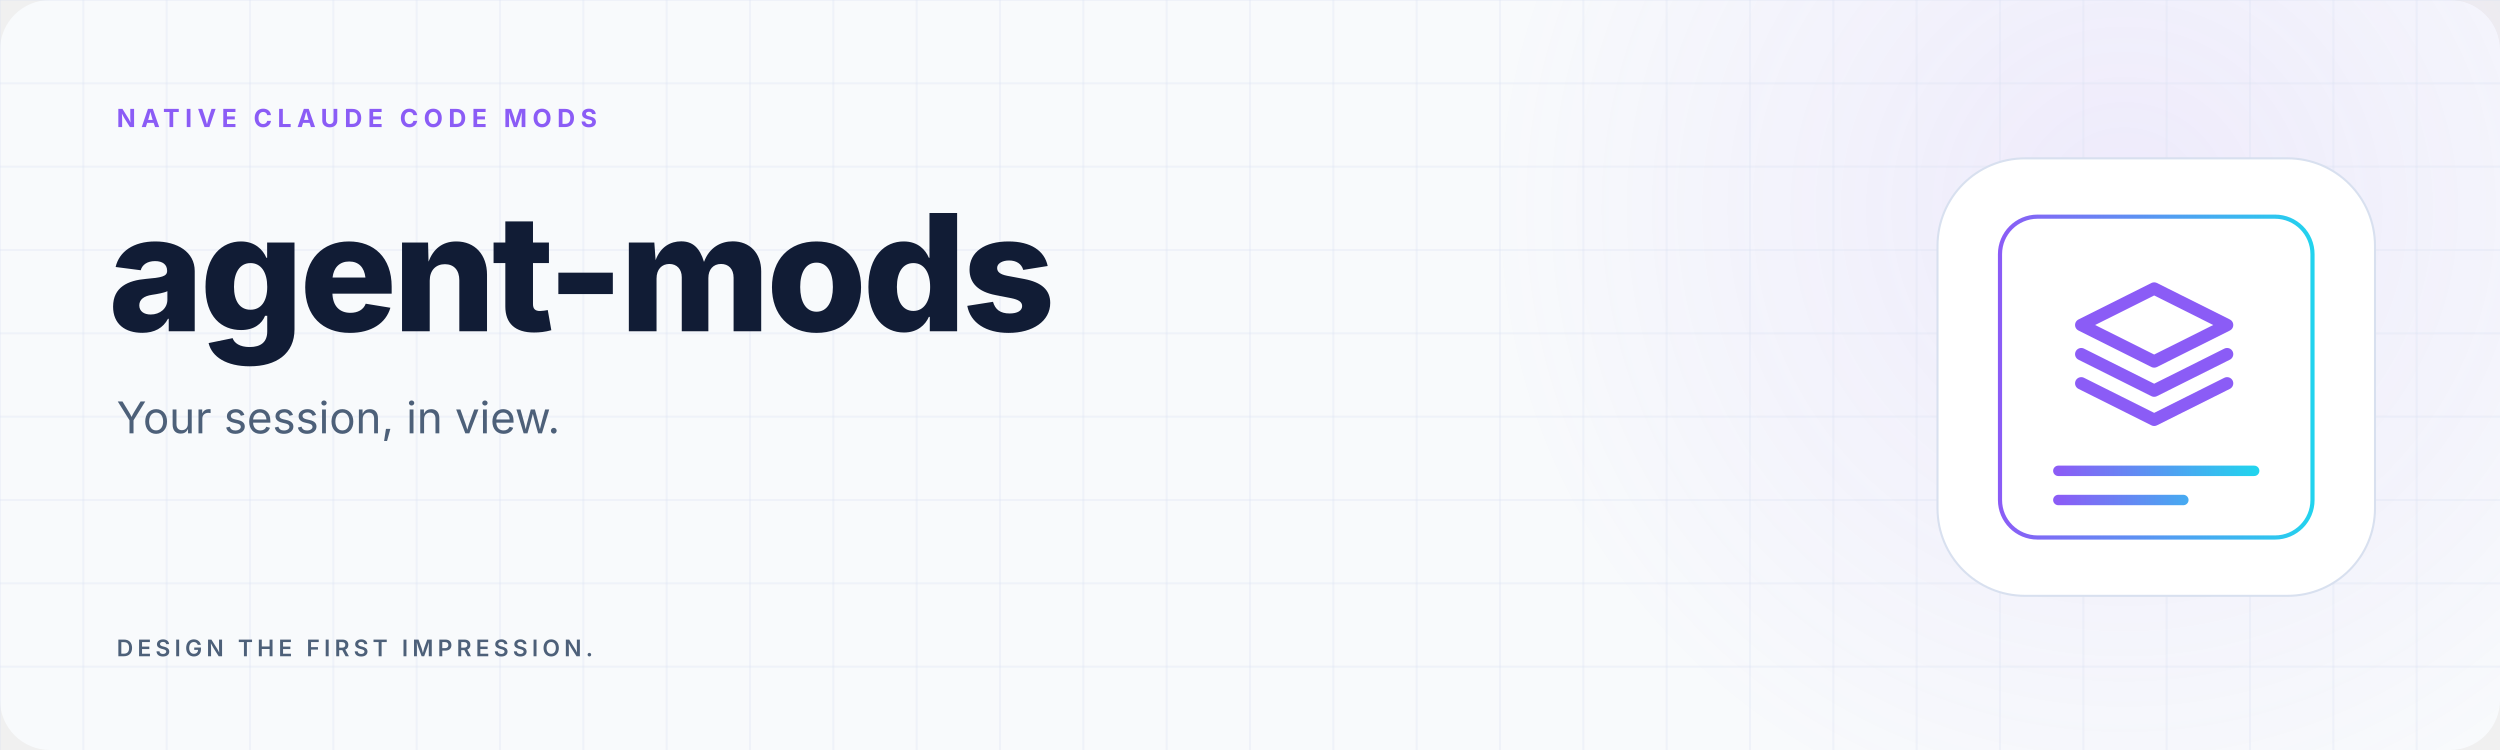
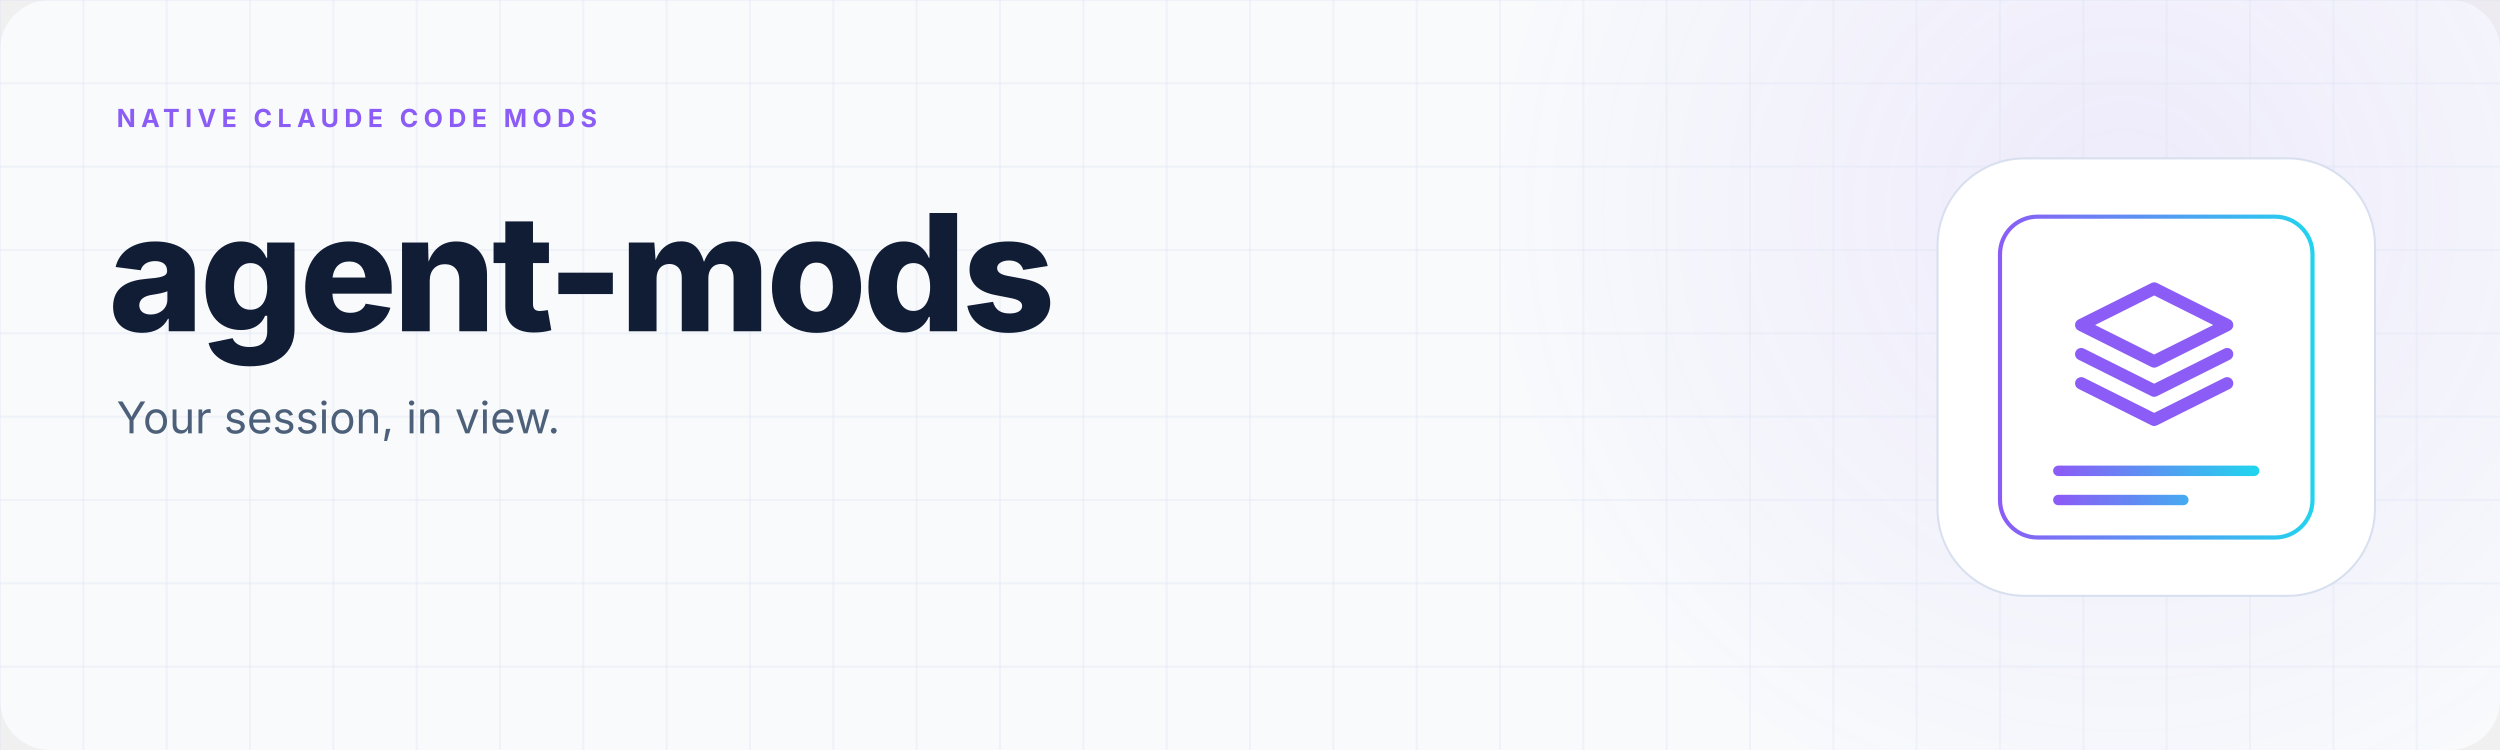
<svg xmlns="http://www.w3.org/2000/svg" data-readme-component="hero" width="1200" height="360" viewBox="0 0 1200 360" role="img" aria-label="agent-mods — Your session, in view." data-readme-motion="subtle">
  <defs>
    <linearGradient id="brand">
      <stop stop-color="#8b5cf6" />
      <stop offset="1" stop-color="#22d3ee" />
    </linearGradient>
  </defs>
  <style>text{font-family:Inter,Segoe UI,Arial,sans-serif}</style>
  <rect width="1200" height="360" rx="24" fill="#f8fafc" />
  <defs>
    <radialGradient id="atmosphere">
      <stop stop-color="#8b5cf6" stop-opacity=".2" />
      <stop offset="1" stop-color="#8b5cf6" stop-opacity="0" />
    </radialGradient>
  </defs>
  <g class="rb-ambient" aria-hidden="true" opacity=".48">
    <circle cx="1020" cy="100" r="310" fill="url(#atmosphere)" />
  </g>
  <path d="M0 0v360" stroke="#d8e0ef" opacity=".28" />
  <path d="M40 0v360" stroke="#d8e0ef" opacity=".28" />
  <path d="M80 0v360" stroke="#d8e0ef" opacity=".28" />
  <path d="M120 0v360" stroke="#d8e0ef" opacity=".28" />
  <path d="M160 0v360" stroke="#d8e0ef" opacity=".28" />
  <path d="M200 0v360" stroke="#d8e0ef" opacity=".28" />
  <path d="M240 0v360" stroke="#d8e0ef" opacity=".28" />
  <path d="M280 0v360" stroke="#d8e0ef" opacity=".28" />
  <path d="M320 0v360" stroke="#d8e0ef" opacity=".28" />
  <path d="M360 0v360" stroke="#d8e0ef" opacity=".28" />
  <path d="M400 0v360" stroke="#d8e0ef" opacity=".28" />
  <path d="M440 0v360" stroke="#d8e0ef" opacity=".28" />
  <path d="M480 0v360" stroke="#d8e0ef" opacity=".28" />
  <path d="M520 0v360" stroke="#d8e0ef" opacity=".28" />
  <path d="M560 0v360" stroke="#d8e0ef" opacity=".28" />
  <path d="M600 0v360" stroke="#d8e0ef" opacity=".28" />
  <path d="M640 0v360" stroke="#d8e0ef" opacity=".28" />
  <path d="M680 0v360" stroke="#d8e0ef" opacity=".28" />
  <path d="M720 0v360" stroke="#d8e0ef" opacity=".28" />
  <path d="M760 0v360" stroke="#d8e0ef" opacity=".28" />
  <path d="M800 0v360" stroke="#d8e0ef" opacity=".28" />
  <path d="M840 0v360" stroke="#d8e0ef" opacity=".28" />
  <path d="M880 0v360" stroke="#d8e0ef" opacity=".28" />
  <path d="M920 0v360" stroke="#d8e0ef" opacity=".28" />
  <path d="M960 0v360" stroke="#d8e0ef" opacity=".28" />
  <path d="M1000 0v360" stroke="#d8e0ef" opacity=".28" />
  <path d="M1040 0v360" stroke="#d8e0ef" opacity=".28" />
  <path d="M1080 0v360" stroke="#d8e0ef" opacity=".28" />
  <path d="M1120 0v360" stroke="#d8e0ef" opacity=".28" />
  <path d="M1160 0v360" stroke="#d8e0ef" opacity=".28" />
  <path d="M0 0h1200" stroke="#d8e0ef" opacity=".28" />
  <path d="M0 40h1200" stroke="#d8e0ef" opacity=".28" />
  <path d="M0 80h1200" stroke="#d8e0ef" opacity=".28" />
  <path d="M0 120h1200" stroke="#d8e0ef" opacity=".28" />
  <path d="M0 160h1200" stroke="#d8e0ef" opacity=".28" />
  <path d="M0 200h1200" stroke="#d8e0ef" opacity=".28" />
  <path d="M0 240h1200" stroke="#d8e0ef" opacity=".28" />
  <path d="M0 280h1200" stroke="#d8e0ef" opacity=".28" />
  <path d="M0 320h1200" stroke="#d8e0ef" opacity=".28" />
  <path d="M0 1h1200" stroke="url(#brand)" stroke-width="3" />
  <text x="56" y="61" font-size="12" fill="#8b5cf6" font-weight="700" letter-spacing="2.6">NATIVE CLAUDE CODE MODS</text>
  <text x="52" y="159" font-size="78" fill="#111c35" font-weight="800" letter-spacing="-2">agent-mods</text>
  <text x="56" y="208" font-size="21" fill="#4d6079" font-weight="400">Your session, in view.</text>
-   <text x="56" y="315" font-size="11" fill="#4d6079" font-weight="600" letter-spacing="2">DESIGN THE FIRST IMPRESSION.</text>
  <g transform="translate(930 76)">
    <rect width="210" height="210" rx="42" fill="#ffffff" stroke="#d8e0ef" />
    <rect x="30" y="28" width="150" height="154" rx="18" fill="none" stroke="url(#brand)" stroke-width="2" />
    <g transform="translate(62 52) scale(3.5)" fill="none" stroke="#8b5cf6" stroke-width="1.7" stroke-linecap="round" stroke-linejoin="round">
      <path d="m12 3 10 5-10 5L2 8Zm-10 9 10 5 10-5M2 16l10 5 10-5" />
    </g>
    <path d="M58 150h94m-94 14h60" stroke="url(#brand)" stroke-width="5" stroke-linecap="round" />
  </g>
  <style data-readme-builder-motion="1">
@keyframes rb-atmosphere {0%,100%{opacity:.38}50%{opacity:.58}}
svg[data-readme-motion] .rb-ambient{animation:rb-atmosphere 20s ease-in-out -5s infinite}
@media (prefers-reduced-motion:reduce){svg[data-readme-motion] .rb-ambient{animation:none!important;opacity:.48}}
</style>
</svg>
